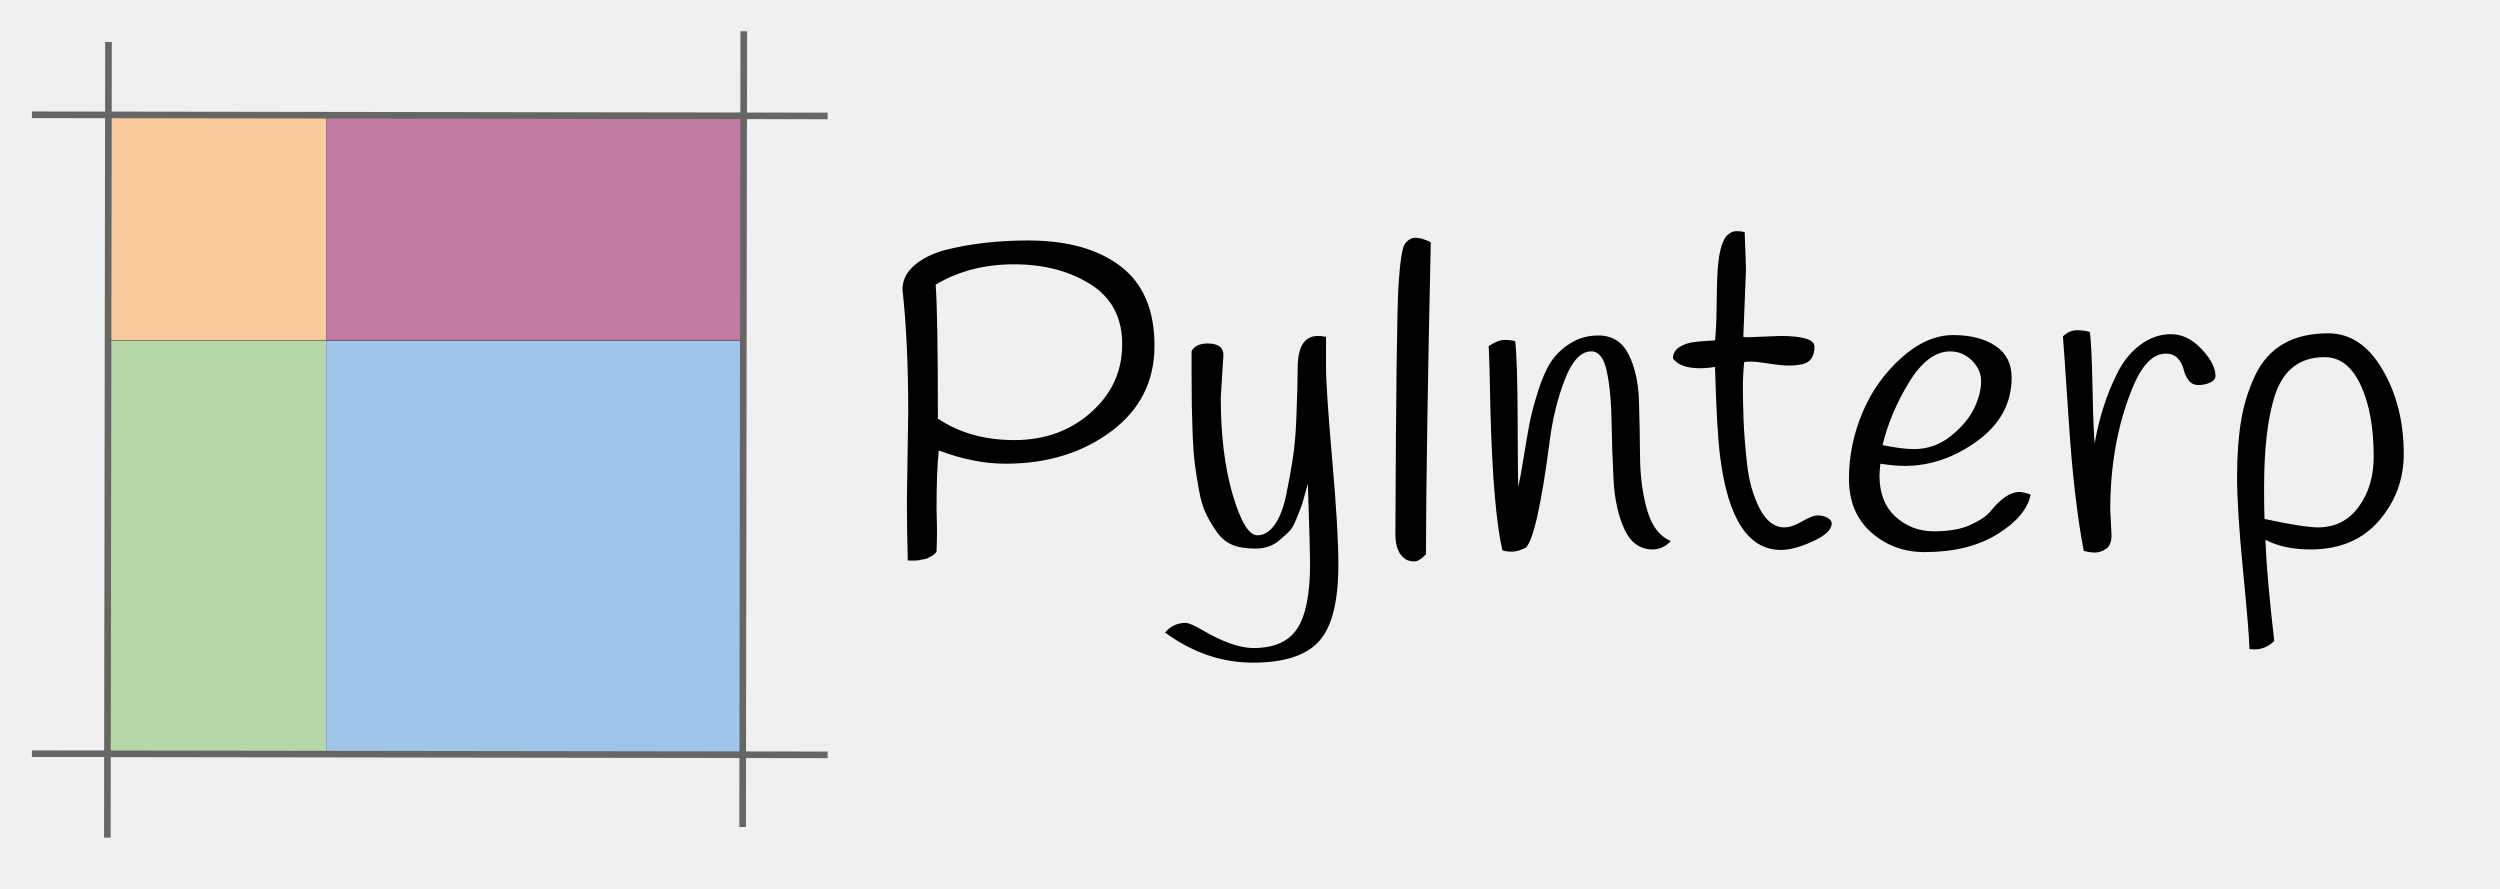
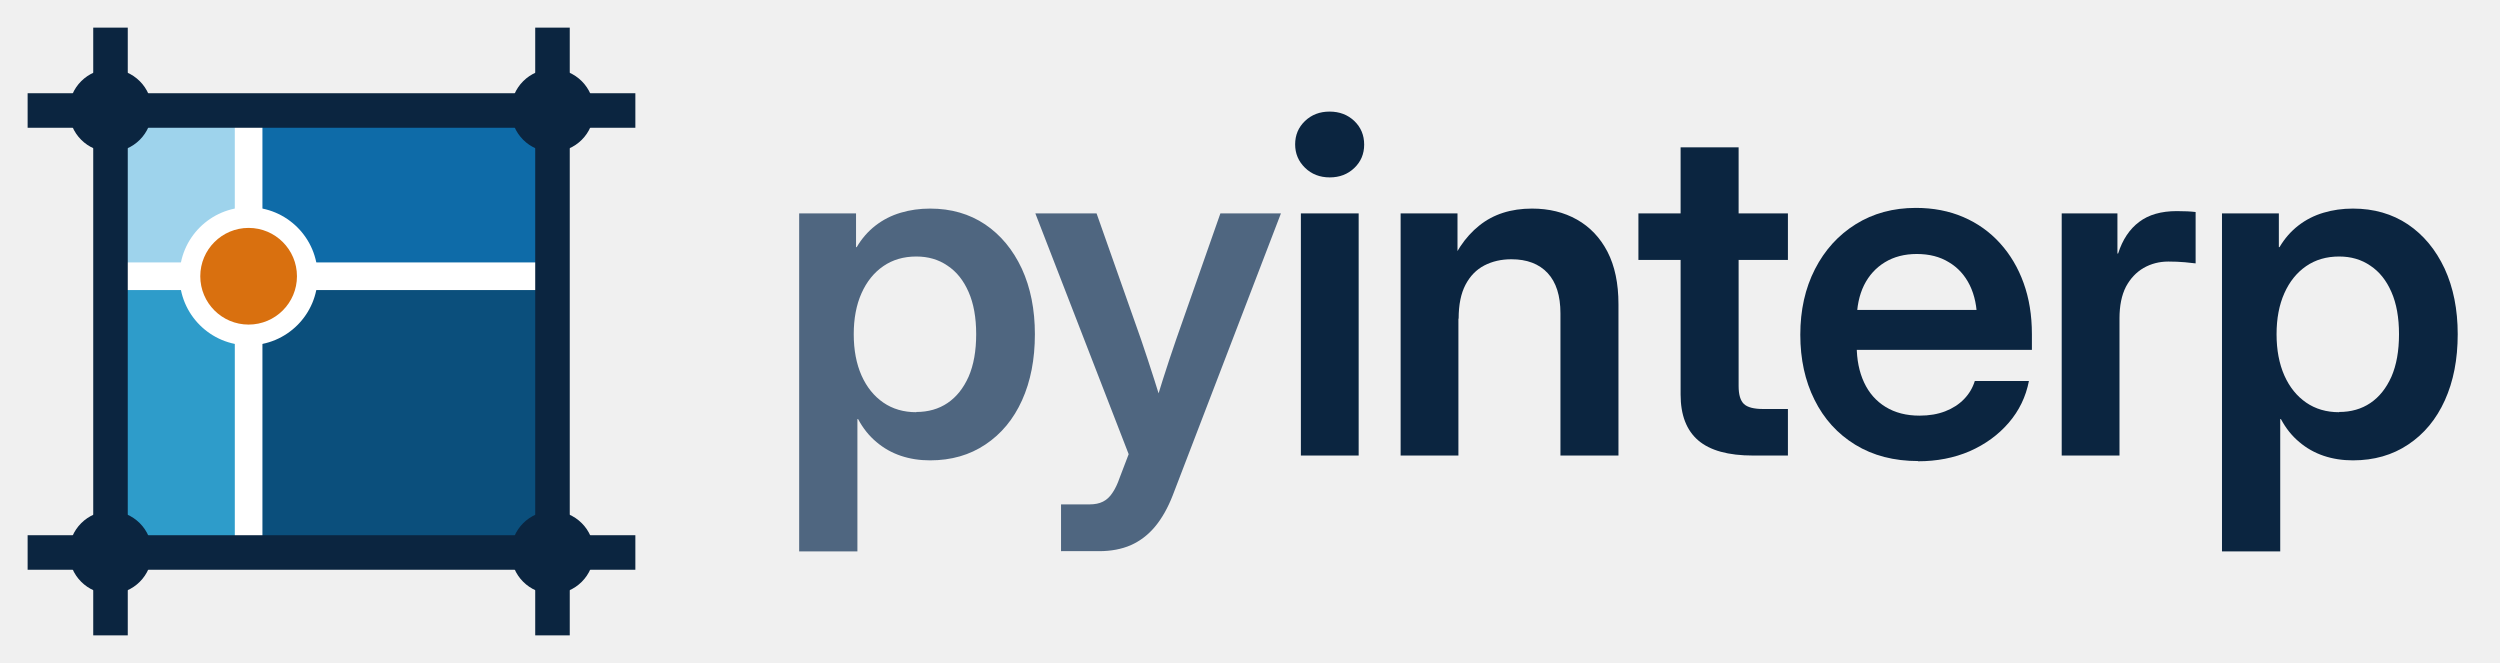
- <svg xmlns="http://www.w3.org/2000/svg" version="1.1" viewBox="0.0 0.0 754.0 268.0" fill="none" stroke="none" stroke-linecap="square" stroke-miterlimit="10">
-   <clipPath id="p.0">
-     <path d="m0 0l754.0 0l0 268.0l-754.0 0l0 -268.0z" clip-rule="nonzero" />
-   </clipPath>
-   <g clip-path="url(#p.0)">
-     <path fill="#000000" fill-opacity="0.0" d="m0 0l754.0 0l0 268.0l-754.0 0z" fill-rule="evenodd" />
-     <path fill="#000000" d="m32.906 34.593l191.433 0l0 193.071l-191.433 0z" fill-rule="evenodd" />
-     <path stroke="#000000" stroke-width="1.0" stroke-linejoin="round" stroke-linecap="butt" d="m32.906 34.593l191.433 0l0 193.071l-191.433 0z" fill-rule="evenodd" />
-     <path fill="#000000" fill-opacity="0.0" d="m241.622 54.373l509.386 0l0 153.543l-509.386 0z" fill-rule="evenodd" />
-     <path fill="#000000" d="m273.925 123.979q0 -20.797 -1.734 -36.656q0 -4.141 3.469 -7.203q3.469 -3.062 9.203 -4.672q11.453 -2.922 25.188 -2.922q17.734 0 27.938 7.797q10.203 7.797 10.203 23.938q0 16.125 -13.078 25.859q-13.062 9.734 -31.859 9.734q-9.594 0 -20.125 -4.0q-0.672 6.391 -0.672 17.328l0.141 6.531q0 3.203 -0.141 6.672q-0.672 0.938 -1.469 1.328q-0.797 0.406 -1.141 0.594q-0.328 0.203 -1.0 0.328q-0.656 0.141 -0.922 0.141q-0.797 0.281 -1.875 0.281l-2.266 0q-0.266 -10.0 -0.266 -18.0l0.406 -27.078zm8.938 2.266q9.734 6.547 23.328 6.484q13.594 -0.078 22.922 -8.406q9.344 -8.344 9.344 -20.469q0 -12.141 -9.609 -18.141q-9.594 -6.0 -23.0 -6.0q-13.391 0 -23.656 6.141q0.672 8.672 0.672 40.391zm108.526 -15.328q0 -9.594 6.125 -9.594q1.203 0 2.406 0.266q0 1.594 0 8.672q0 7.062 1.859 28.266q1.875 21.188 1.875 31.719q0 16.797 -5.875 23.203q-5.859 6.406 -19.922 6.406q-14.062 0 -26.469 -9.078q2.406 -2.922 6.266 -2.922q1.469 0.125 4.672 2.0q9.453 5.594 15.734 5.594q9.328 0 13.188 -5.875q3.875 -5.859 3.875 -19.719q0 -3.344 -0.672 -24.0q-0.125 0.391 -0.938 3.391q-0.797 3.0 -1.203 3.938q-0.391 0.938 -1.391 3.469q-1.0 2.531 -2.078 3.609q-1.062 1.062 -2.781 2.516q-2.938 2.672 -7.406 2.672q-4.469 0 -7.141 -1.188q-2.656 -1.203 -4.469 -3.734q-1.797 -2.547 -3.203 -5.344q-1.391 -2.797 -2.188 -7.125q-0.797 -4.344 -1.266 -7.938q-0.469 -3.609 -0.672 -8.797q-0.203 -5.203 -0.266 -8.672q-0.062 -3.469 -0.062 -8.797l0 -8.0q1.328 -2.266 4.797 -2.266q4.797 0 4.797 3.469l-0.797 12.922q0 16.938 3.594 29.203q3.609 12.266 7.469 12.266q2.938 0 5.203 -3.188q2.266 -3.203 3.469 -9.0q1.203 -5.812 2.0 -11.0q0.797 -5.203 1.062 -12.141q0.406 -10.531 0.406 -15.203zm40.131 -37.859q-1.328 60.266 -1.469 94.125q-2.0 2.141 -3.531 2.141q-1.531 0 -2.609 -0.672q-3.062 -2.0 -3.062 -7.469q0.266 -64.125 0.938 -75.062q0.672 -10.938 2.0 -12.672q1.328 -1.734 3.188 -1.734q1.875 0 4.547 1.344zm72.403 90.125q-2.406 2.531 -5.469 2.531q-5.734 0 -8.547 -6.125q-2.797 -6.141 -3.266 -14.938q-0.453 -8.797 -0.594 -17.594q-0.125 -8.812 -1.406 -14.938q-1.266 -6.141 -4.719 -6.141q-4.672 0 -7.938 8.406q-3.266 8.406 -4.609 18.672q-3.719 28.656 -7.188 32.125q-2.406 1.203 -4.141 1.203q-1.734 0 -2.938 -0.406q-2.797 -12.266 -3.594 -42.266q-0.266 -14.922 -0.531 -19.328q2.797 -1.859 4.797 -1.859q2.0 0 3.203 0.391q0.672 5.734 0.734 23.469q0.062 17.734 0.203 20.406q0.656 -2.812 1.656 -9.078q1.0 -6.266 1.797 -10.328q0.812 -4.062 2.547 -9.531q1.734 -5.469 3.859 -8.734q2.141 -3.266 5.859 -5.594q3.734 -2.344 8.406 -2.344q6.266 0 9.125 5.672q2.875 5.672 3.141 14.078q0.266 8.391 0.328 17.062q0.078 8.656 2.141 15.859q2.062 7.203 7.141 9.328zm8.792 -52.125q-6 0 -8.141 -2.938q0 -2.141 1.797 -3.328q1.812 -1.203 3.938 -1.531q2.141 -0.344 6.938 -0.609q0.406 -3.594 0.469 -9.266q0.062 -5.672 0.203 -9.672q0.391 -10.531 3.203 -12.922q1.188 -1.078 2.594 -1.078q1.406 0 2.469 0.281q0.391 9.594 0.391 11.594l-0.797 20.0q0.266 0.125 1.469 0.125l9.594 -0.391q10.406 0 10.406 3.203q0 4.531 -3.734 5.328q-1.734 0.391 -4.062 0.391q-2.328 0 -6.0 -0.594q-3.672 -0.594 -5.281 -0.594q-1.594 0 -2.125 0.125q-0.391 3.875 -0.391 7.672q0 3.797 0.188 9.469q0.203 5.656 1.062 13.531q0.875 7.859 3.812 13.531q2.938 5.672 7.469 5.672q2.266 0 5.328 -1.797q3.062 -1.812 4.734 -1.812q1.672 0 2.938 0.734q1.266 0.734 1.266 1.672q0 2.797 -5.672 5.406q-5.656 2.594 -9.656 2.594q-14.672 0 -18.281 -27.734q-1.062 -8.0 -1.594 -27.469q-2.125 0.406 -4.531 0.406zm54.403 28.797q-0.266 2.656 -0.266 3.594q0 8.0 4.859 12.406q4.859 4.391 11.531 4.391q6.672 0 10.859 -1.859q4.203 -1.875 6.078 -4.0q4.797 -6.0 8.797 -6.0q1.469 0 3.469 0.797q-1.328 6.531 -10.062 11.938q-8.734 5.391 -21.938 5.391q-9.328 0 -16.062 -5.922q-6.734 -5.938 -6.734 -16.203q0 -10.266 4.062 -19.922q4.062 -9.672 11.734 -16.531q7.672 -6.875 15.594 -6.875q7.938 0 12.797 3.266q4.875 3.266 4.875 9.531q0 11.594 -10.344 19.125q-10.328 7.531 -21.922 7.531q-3.062 0 -7.328 -0.656zm10.125 -4.406q6.266 0 11.203 -4.0q4.938 -4.0 7.0 -8.391q2.062 -4.406 2.062 -8.0q0 -3.609 -2.797 -6.344q-2.797 -2.734 -6.531 -2.734q-6.672 0 -12.344 9.203q-5.656 9.203 -8.062 19.062q5.875 1.203 9.469 1.203zm59.205 18.406l0.391 7.594q0 2.938 -1.672 4.078q-1.656 1.125 -3.328 1.125q-1.656 0 -3.391 -0.531q-2.938 -15.469 -4.469 -38.531q-1.531 -23.062 -1.797 -26.141q2.0 -1.859 4.188 -1.859q2.203 0 3.938 0.531q0.531 3.859 0.797 17.062q0.266 13.203 0.672 16.531q1.859 -11.188 6.672 -20.922q2.656 -5.469 6.984 -8.734q4.344 -3.266 9.344 -3.266q5.0 0 9.203 4.469q4.203 4.453 4.203 8.062q0 1.328 -1.609 2.062q-1.594 0.734 -3.531 0.734q-1.938 0 -3.0 -1.469q-1.062 -1.469 -1.469 -3.266q-0.391 -1.797 -1.734 -3.266q-1.328 -1.469 -3.594 -1.469q-6.0 0 -10.266 10.797q-6.531 16.141 -6.531 36.406zm46.788 8.922q0.406 10.812 2.672 30.547q-2.531 2.531 -6.0 2.531q-0.672 0 -1.469 -0.141q-0.125 -5.203 -1.938 -23.609q-1.797 -18.391 -1.797 -28.188q0 -9.797 1.203 -17.0q1.203 -7.203 4.141 -13.469q6.0 -12.922 22.125 -12.922q10.0 0 16.391 10.938q6.406 10.922 6.406 25.453q0 11.469 -7.469 20.141q-7.469 8.656 -20.656 8.656q-8.141 0 -13.609 -2.938zm17.875 -55.062q-11.344 0 -15.062 11.734q-3.203 10.0 -3.203 27.609q0 6.391 0.125 9.453q11.875 2.547 16.141 2.547q7.734 0 12.266 -6.203q4.531 -6.203 4.531 -15.141q0 -13.188 -3.938 -21.594q-3.922 -8.406 -10.859 -8.406z" fill-rule="nonzero" />
-     <path fill="#f9cb9c" d="m32.838 34.835l65.512 0l0 67.874l-65.512 0z" fill-rule="evenodd" />
-     <path fill="#b6d7a8" d="m32.838 102.803l65.512 0l0 124.756l-65.512 0z" fill-rule="evenodd" />
-     <path fill="#c27ba0" d="m98.368 34.835l125.827 0l0 67.874l-125.827 0z" fill-rule="evenodd" />
-     <path fill="#9fc5e8" d="m98.368 102.803l125.827 0l0 124.756l-125.827 0z" fill-rule="evenodd" />
-     <path fill="#000000" fill-opacity="0.0" d="m224.323 9.433l-0.346 240.0" fill-rule="evenodd" />
-     <path stroke="#666666" stroke-width="2.0" stroke-linejoin="round" stroke-linecap="butt" d="m224.323 9.433l-0.346 240.0" fill-rule="evenodd" />
-     <path fill="#000000" fill-opacity="0.0" d="m249.623 34.968l-240.0 -0.346" fill-rule="evenodd" />
-     <path stroke="#666666" stroke-width="2.0" stroke-linejoin="round" stroke-linecap="butt" d="m249.623 34.968l-240.0 -0.346" fill-rule="evenodd" />
-     <path fill="#000000" fill-opacity="0.0" d="m32.375 252.646l0.346 -240.0" fill-rule="evenodd" />
-     <path stroke="#666666" stroke-width="2.0" stroke-linejoin="round" stroke-linecap="butt" d="m32.375 252.646l0.346 -240.0" fill-rule="evenodd" />
-     <path fill="#000000" fill-opacity="0.0" d="m249.623 227.665l-240.0 -0.346" fill-rule="evenodd" />
-     <path stroke="#666666" stroke-width="2.0" stroke-linejoin="round" stroke-linecap="butt" d="m249.623 227.665l-240.0 -0.346" fill-rule="evenodd" />
+ <svg xmlns="http://www.w3.org/2000/svg" xmlns:xlink="http://www.w3.org/1999/xlink" viewBox="0 0 90.5 24" role="img">
+   <defs>
+     <path id="g0" d="m112-418l0 1474l248 0l0-147l3 0q33 56 82 94q49 38 110 56q60 18 128 18q137 0 240-69q102-69 160-193q57-124 57-286q0-164-56-288q-56-124-160-193q-103-69-241-69q-69 0-128 20q-59 20-106 60q-48 40-80 100l-3 0l0-577zm511 608q78 0 136 39q58 39 92 115q33 76 33 185q0 109-33 184q-33 76-92 115q-58 40-136 40q-83 0-144-42q-61-42-95-118q-34-76-34-179q0-103 34-180q34-76 95-118q61-42 144-42z" />
+     <path id="g1" d="m131-418l0 205l125 0q34 0 58 12q24 12 41 38q18 26 32 67l39 102l-407 1050l267 0l194-550q30-88 58-176q28-88 54-174l-70 0q25 87 53 175q28 88 58 175l193 550l264 0l-472-1230q-32-82-77-136q-45-54-106-81q-60-26-138-26q-40 0-82 0q-42 0-83 0z" />
+     <path id="g2" d="m112 0l0 1056l252 0l0-1056zm126 1213q-65 0-108 42q-43 42-43 102q0 61 43 102q43 41 107 41q65 0 108-41q43-41 43-103q0-61-43-102q-43-41-107-41z" />
+     <path id="g3" d="m364 597l0-597l-252 0l0 1056l248 0l0-269l-49 0q51 142 144 216q92 74 230 74q111 0 196-48q85-48 133-140q48-93 48-229l0-660l-253 0l0 620q0 116-56 176q-56 60-158 60q-66 0-118-27q-52-27-82-84q-30-57-30-148z" />
+     <path id="g4" d="m669 1056l0-203l-652 0l0 203zm-468 288l253 0l0-1041q0-56 23-78q23-22 84-22q25 0 57 0q32 0 51 0l0-203q-26 0-68 0q-42 0-84 0q-162 0-239 66q-77 66-77 200z" />
+     <path id="g5" d="m578-24q-158 0-274 71q-116 71-178 196q-62 124-62 284q0 161 64 286q64 125 178 196q114 71 262 71q114 0 207-40q93-40 160-114q67-74 103-174q36-100 36-222l0-69l-911 0l0 174l785 0l-113-47q0 90-32 155q-32 65-91 100q-58 36-140 36q-80 0-139-36q-59-36-91-100q-32-65-32-155l0-109q0-91 32-160q32-69 94-107q62-38 148-38q63 0 112 19q49 19 82 53q33 34 47 79l236 0q-20-103-88-182q-68-79-170-124q-102-44-226-44z" />
+     <path id="g6" d="m112 0l0 1056l243 0l0-175l3 0q29 91 92 138q62 47 164 47q26 0 46-1q20-1 36-3l0-224q-13 2-47 5q-34 3-72 3q-59 0-108-28q-48-28-77-82q-28-55-28-138l0-598z" />
+   </defs>
+   <rect x="4" y="4" width="5" height="6" fill="#9ED3EC" />
+   <rect x="9" y="4" width="11" height="6" fill="#0E6BA8" />
+   <rect x="4" y="10" width="5" height="10" fill="#2E9CCA" />
+   <rect x="9" y="10" width="11" height="10" fill="#0B4F7C" />
+   <path d="M9 4V20M4 10H20" stroke="#FFFFFF" stroke-width="1" />
+   <path d="M1 4H23M1 20H23M4 1V23M20 1V23" stroke="#0B2540" stroke-width="1.25" fill="none" />
+   <circle cx="4" cy="4" r="1.5" fill="#0B2540" />
+   <circle cx="20" cy="4" r="1.5" fill="#0B2540" />
+   <circle cx="4" cy="20" r="1.5" fill="#0B2540" />
+   <circle cx="20" cy="20" r="1.5" fill="#0B2540" />
+   <circle cx="9" cy="10" r="2.5" fill="#FFFFFF" />
+   <circle cx="9" cy="10" r="1.75" fill="#D9700F" />
+   <g transform="matrix(0.00830078 0 0 -0.00830078 28 16.4907)">
+     <g fill="#4F6680">
+       <use xlink:href="#g0" x="0" />
+       <use xlink:href="#g1" x="1123" />
+     </g>
+     <g fill="#0B2540">
+       <use xlink:href="#g2" x="2188" />
+       <use xlink:href="#g3" x="2623" />
+       <use xlink:href="#g4" x="3755" />
+       <use xlink:href="#g5" x="4414" />
+       <use xlink:href="#g6" x="5506" />
+       <use xlink:href="#g0" x="6205" />
+     </g>
  </g>
</svg>
